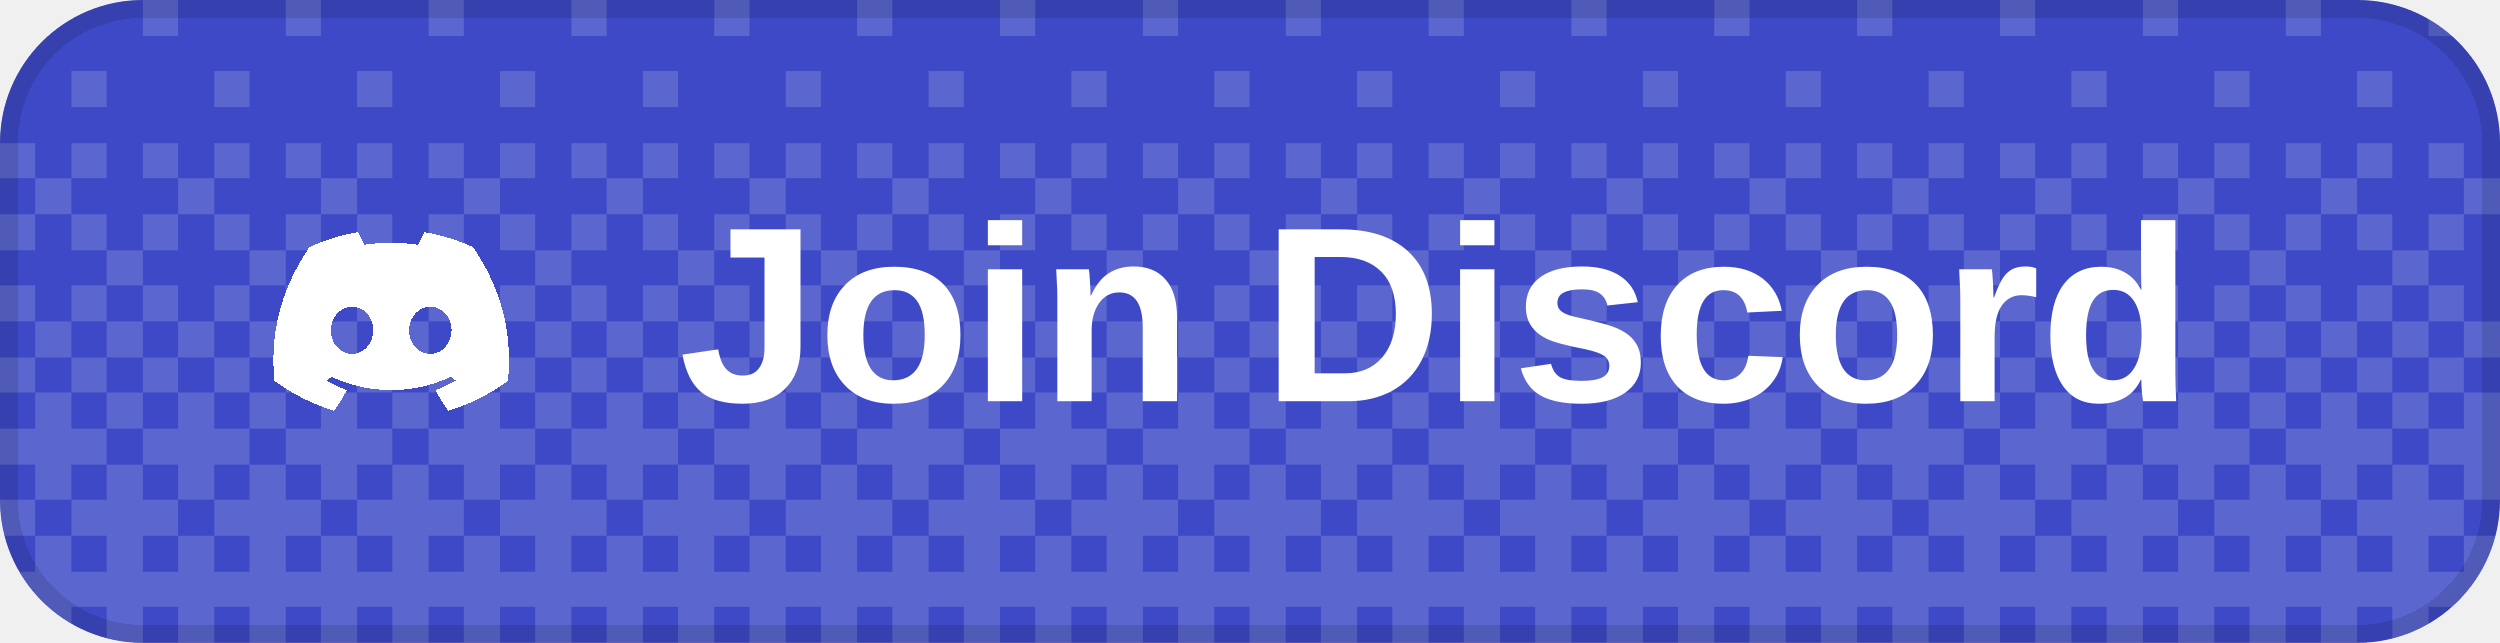
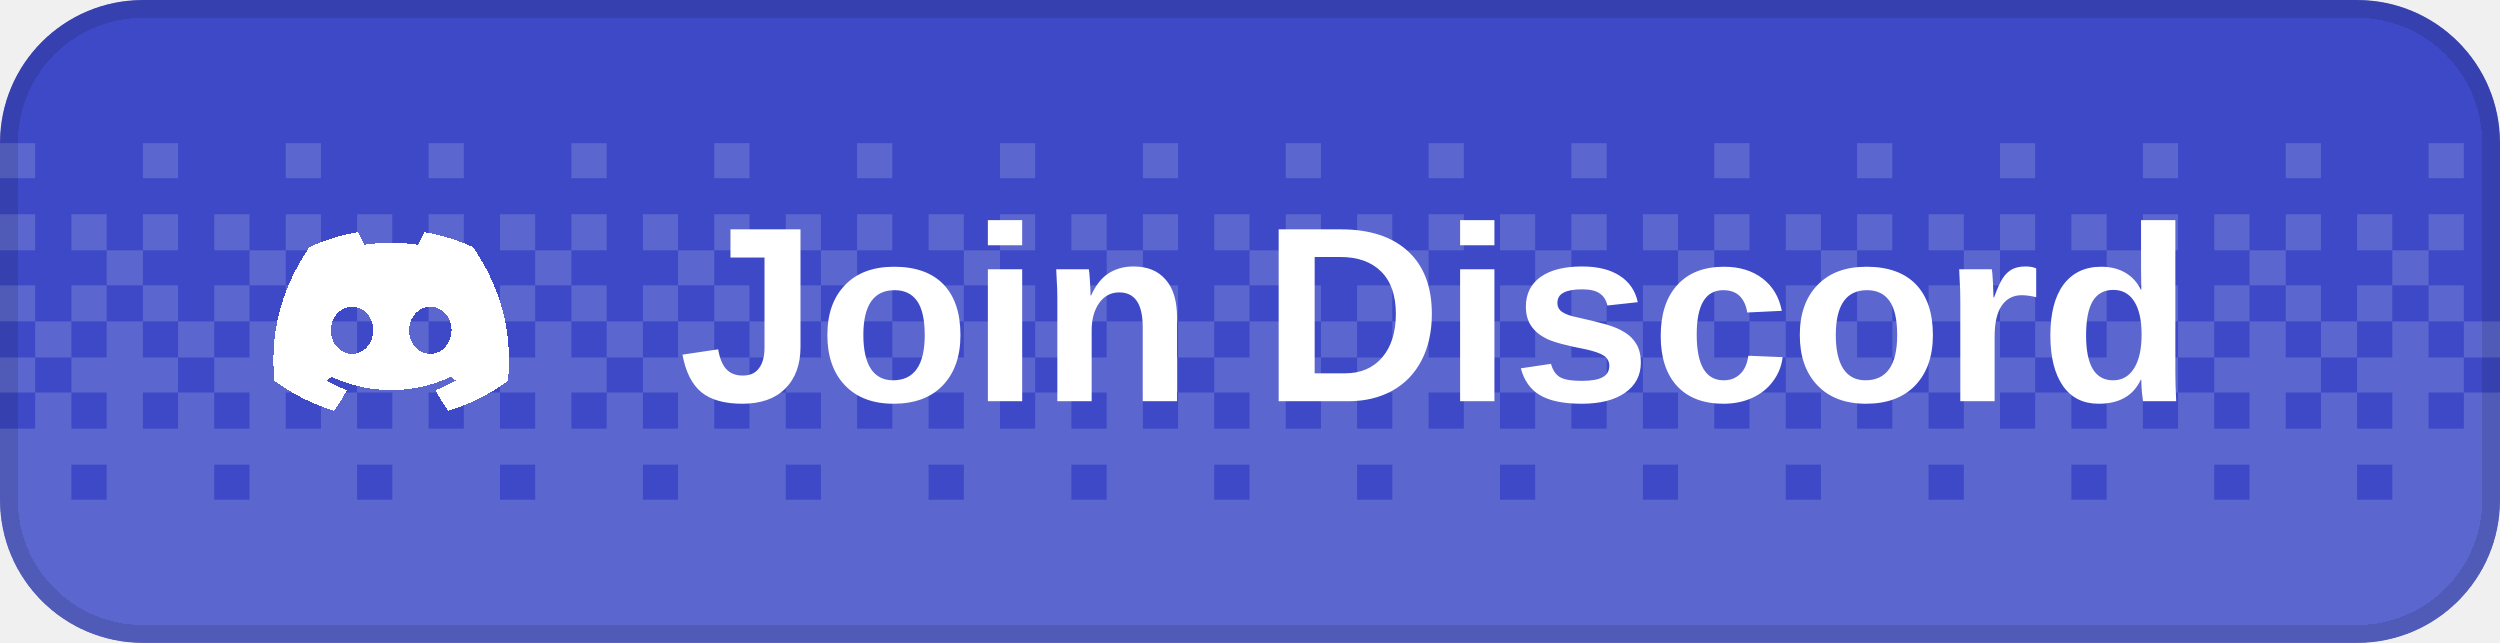
<svg xmlns="http://www.w3.org/2000/svg" width="140" height="36" viewBox="0 0 140 36" role="img" aria-label="Join Discord" shape-rendering="crispEdges">
  <defs>
    <clipPath id="button-clip">
      <rect width="140" height="36" rx="8" />
    </clipPath>
    <pattern id="dither" width="8" height="36" patternUnits="userSpaceOnUse">
      <svg width="8" height="36" viewBox="0 0 8 36" preserveAspectRatio="none" shape-rendering="crispEdges">
        <g fill="#ffffff">
-           <rect x="0" y="0" width="2" height="2" fill-opacity="1.000" />
+           <rect x="0" y="0" width="2" height="2" fill-opacity="0.000" />
          <rect x="2" y="0" width="2" height="2" fill-opacity="0.000" />
          <rect x="4" y="0" width="2" height="2" fill-opacity="0.000" />
          <rect x="6" y="0" width="2" height="2" fill-opacity="0.000" />
          <rect x="0" y="2" width="2" height="2" fill-opacity="0.000" />
          <rect x="2" y="2" width="2" height="2" fill-opacity="0.000" />
          <rect x="4" y="2" width="2" height="2" fill-opacity="0.000" />
          <rect x="6" y="2" width="2" height="2" fill-opacity="0.000" />
          <rect x="0" y="4" width="2" height="2" fill-opacity="0.000" />
          <rect x="2" y="4" width="2" height="2" fill-opacity="0.000" />
-           <rect x="4" y="4" width="2" height="2" fill-opacity="1.000" />
+           <rect x="4" y="4" width="2" height="2" fill-opacity="0.000" />
          <rect x="6" y="4" width="2" height="2" fill-opacity="0.000" />
          <rect x="0" y="6" width="2" height="2" fill-opacity="0.000" />
          <rect x="2" y="6" width="2" height="2" fill-opacity="0.000" />
          <rect x="4" y="6" width="2" height="2" fill-opacity="0.000" />
          <rect x="6" y="6" width="2" height="2" fill-opacity="0.000" />
          <rect x="0" y="8" width="2" height="2" fill-opacity="1.000" />
          <rect x="2" y="8" width="2" height="2" fill-opacity="0.000" />
-           <rect x="4" y="8" width="2" height="2" fill-opacity="1.000" />
+           <rect x="4" y="8" width="2" height="2" fill-opacity="0.000" />
          <rect x="6" y="8" width="2" height="2" fill-opacity="0.000" />
          <rect x="0" y="10" width="2" height="2" fill-opacity="0.000" />
-           <rect x="2" y="10" width="2" height="2" fill-opacity="1.000" />
+           <rect x="2" y="10" width="2" height="2" fill-opacity="0.000" />
          <rect x="4" y="10" width="2" height="2" fill-opacity="0.000" />
          <rect x="6" y="10" width="2" height="2" fill-opacity="0.000" />
          <rect x="0" y="12" width="2" height="2" fill-opacity="1.000" />
          <rect x="2" y="12" width="2" height="2" fill-opacity="0.000" />
          <rect x="4" y="12" width="2" height="2" fill-opacity="1.000" />
          <rect x="6" y="12" width="2" height="2" fill-opacity="0.000" />
          <rect x="0" y="14" width="2" height="2" fill-opacity="0.000" />
          <rect x="2" y="14" width="2" height="2" fill-opacity="0.000" />
          <rect x="4" y="14" width="2" height="2" fill-opacity="0.000" />
          <rect x="6" y="14" width="2" height="2" fill-opacity="1.000" />
          <rect x="0" y="16" width="2" height="2" fill-opacity="1.000" />
          <rect x="2" y="16" width="2" height="2" fill-opacity="0.000" />
          <rect x="4" y="16" width="2" height="2" fill-opacity="1.000" />
          <rect x="6" y="16" width="2" height="2" fill-opacity="0.000" />
          <rect x="0" y="18" width="2" height="2" fill-opacity="0.000" />
          <rect x="2" y="18" width="2" height="2" fill-opacity="1.000" />
          <rect x="4" y="18" width="2" height="2" fill-opacity="0.000" />
          <rect x="6" y="18" width="2" height="2" fill-opacity="1.000" />
          <rect x="0" y="20" width="2" height="2" fill-opacity="1.000" />
          <rect x="2" y="20" width="2" height="2" fill-opacity="0.000" />
          <rect x="4" y="20" width="2" height="2" fill-opacity="1.000" />
-           <rect x="6" y="20" width="2" height="2" fill-opacity="0.000" />
+           <rect x="6" y="20" width="2" height="2" fill-opacity="1.000" />
          <rect x="0" y="22" width="2" height="2" fill-opacity="0.000" />
          <rect x="2" y="22" width="2" height="2" fill-opacity="1.000" />
          <rect x="4" y="22" width="2" height="2" fill-opacity="0.000" />
          <rect x="6" y="22" width="2" height="2" fill-opacity="1.000" />
          <rect x="0" y="24" width="2" height="2" fill-opacity="1.000" />
          <rect x="2" y="24" width="2" height="2" fill-opacity="1.000" />
          <rect x="4" y="24" width="2" height="2" fill-opacity="1.000" />
-           <rect x="6" y="24" width="2" height="2" fill-opacity="0.000" />
-           <rect x="0" y="26" width="2" height="2" fill-opacity="0.000" />
+           <rect x="6" y="24" width="2" height="2" fill-opacity="1.000" />
+           <rect x="0" y="26" width="2" height="2" fill-opacity="1.000" />
          <rect x="2" y="26" width="2" height="2" fill-opacity="1.000" />
          <rect x="4" y="26" width="2" height="2" fill-opacity="0.000" />
          <rect x="6" y="26" width="2" height="2" fill-opacity="1.000" />
          <rect x="0" y="28" width="2" height="2" fill-opacity="1.000" />
-           <rect x="2" y="28" width="2" height="2" fill-opacity="0.000" />
+           <rect x="2" y="28" width="2" height="2" fill-opacity="1.000" />
          <rect x="4" y="28" width="2" height="2" fill-opacity="1.000" />
          <rect x="6" y="28" width="2" height="2" fill-opacity="1.000" />
-           <rect x="0" y="30" width="2" height="2" fill-opacity="0.000" />
+           <rect x="0" y="30" width="2" height="2" fill-opacity="1.000" />
          <rect x="2" y="30" width="2" height="2" fill-opacity="1.000" />
-           <rect x="4" y="30" width="2" height="2" fill-opacity="0.000" />
+           <rect x="4" y="30" width="2" height="2" fill-opacity="1.000" />
          <rect x="6" y="30" width="2" height="2" fill-opacity="1.000" />
          <rect x="0" y="32" width="2" height="2" fill-opacity="1.000" />
          <rect x="2" y="32" width="2" height="2" fill-opacity="1.000" />
          <rect x="4" y="32" width="2" height="2" fill-opacity="1.000" />
          <rect x="6" y="32" width="2" height="2" fill-opacity="1.000" />
-           <rect x="0" y="34" width="2" height="2" fill-opacity="0.000" />
+           <rect x="0" y="34" width="2" height="2" fill-opacity="1.000" />
          <rect x="2" y="34" width="2" height="2" fill-opacity="1.000" />
-           <rect x="4" y="34" width="2" height="2" fill-opacity="0.000" />
+           <rect x="4" y="34" width="2" height="2" fill-opacity="1.000" />
          <rect x="6" y="34" width="2" height="2" fill-opacity="1.000" />
        </g>
      </svg>
    </pattern>
  </defs>
  <g clip-path="url(#button-clip)">
    <rect width="140" height="36" fill="#3d49c6" />
    <rect width="140" height="36" fill="url(#dither)" opacity="0.16" />
  </g>
  <rect x="0.5" y="0.5" width="139" height="35" rx="7.5" fill="none" stroke="#000" stroke-opacity="0.12" />
  <g transform="translate(13.75 10) scale(0.5)">
    <path d="M25.476 7.675C23.741 6.881 21.911 6.318 20.03 6C19.774 6.46 19.542 6.934 19.335 7.418C18.335 7.267 17.325 7.191 16.313 7.191C15.303 7.191 14.289 7.268 13.291 7.416C13.087 6.935 12.851 6.458 12.594 6C10.713 6.321 8.883 6.885 7.147 7.678C3.701 12.776 2.767 17.747 3.234 22.648C5.252 24.138 7.511 25.272 9.912 25.999C10.45 25.272 10.933 24.498 11.342 23.693C10.561 23.402 9.807 23.042 9.089 22.618C9.278 22.481 9.463 22.34 9.641 22.203C11.728 23.183 14.009 23.694 16.316 23.694C18.624 23.694 20.904 23.183 22.991 22.203C23.172 22.35 23.357 22.491 23.544 22.618C22.824 23.043 22.069 23.404 21.286 23.696C21.697 24.503 22.176 25.274 22.717 26C25.12 25.275 27.38 24.141 29.399 22.649L29.398 22.649C29.946 16.967 28.462 12.041 25.476 7.675ZM11.933 19.634C10.631 19.634 9.556 18.453 9.556 17C9.556 15.547 10.594 14.356 11.928 14.356C13.263 14.356 14.33 15.547 14.307 17C14.284 18.453 13.259 19.634 11.933 19.634ZM20.7 19.634C19.396 19.634 18.325 18.453 18.325 17C18.325 15.547 19.363 14.356 20.7 14.356C22.036 14.356 23.095 15.547 23.072 17C23.049 18.453 22.026 19.634 20.7 19.634Z" fill="#ffffff" />
  </g>
  <text x="38" y="18.5" textLength="86" lengthAdjust="spacingAndGlyphs" fill="#ffffff" font-family="Geist,Arial,sans-serif" font-size="14" font-weight="700" dominant-baseline="middle">Join Discord</text>
</svg>
